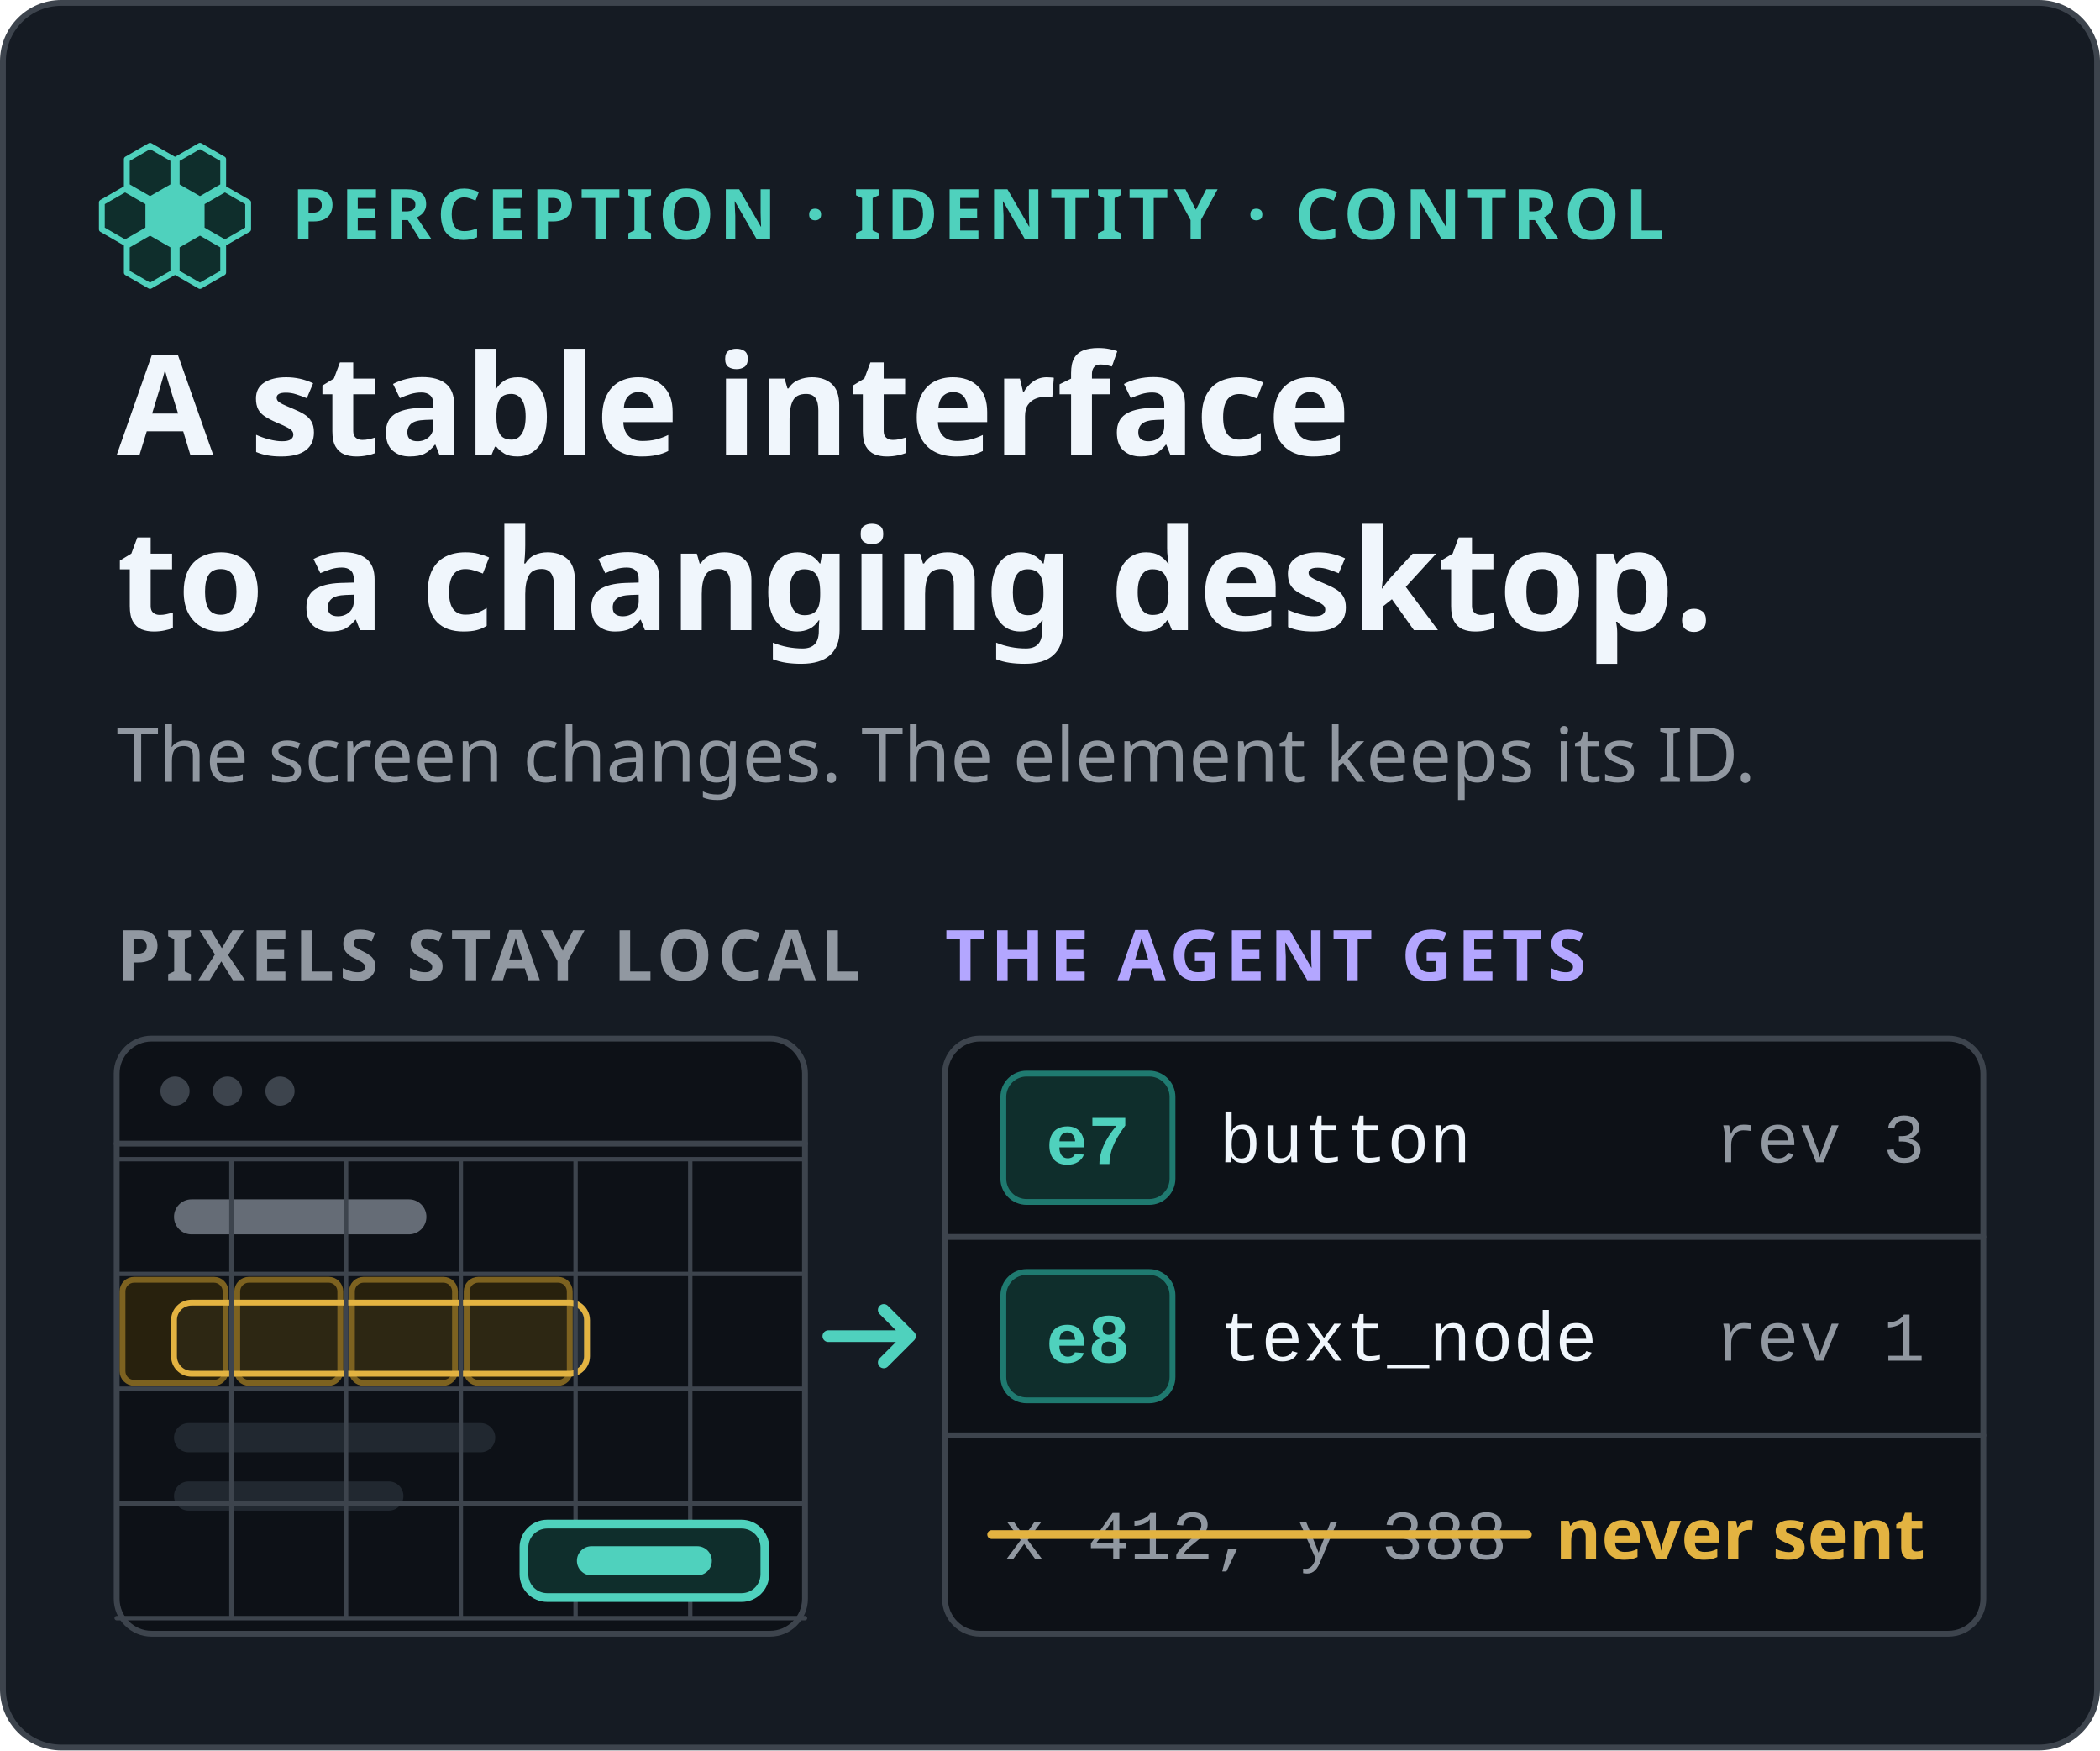
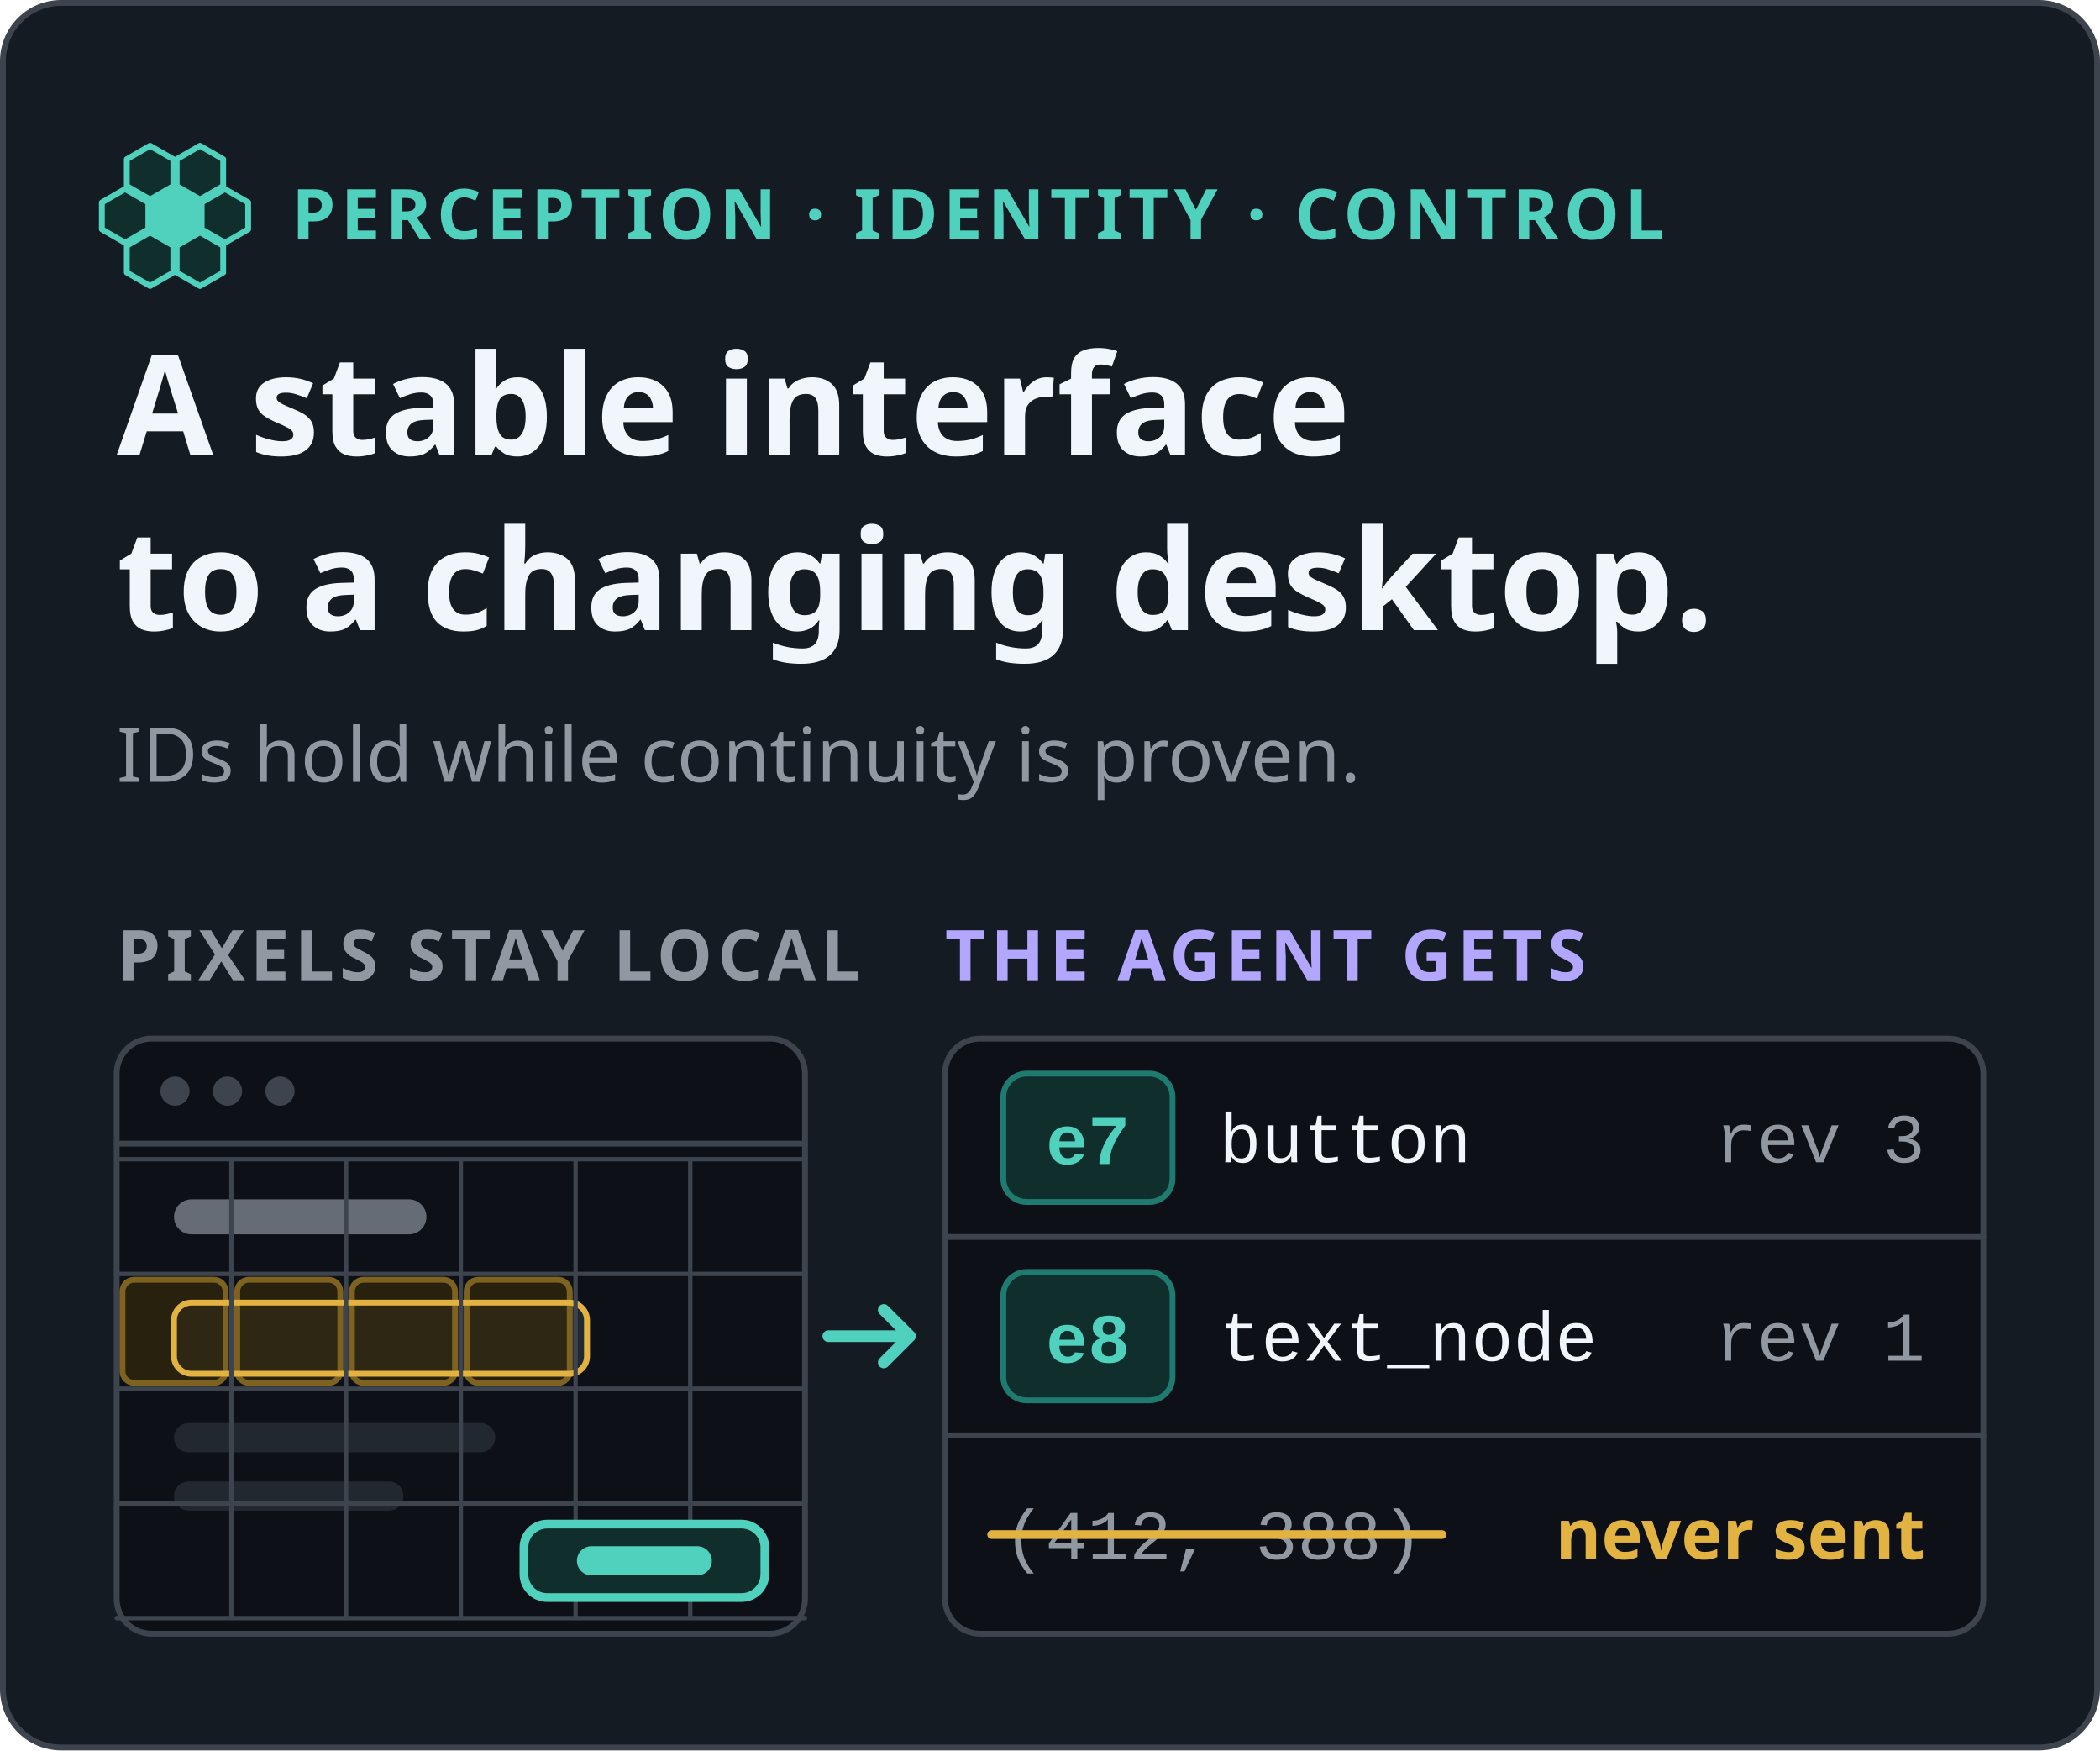
<svg xmlns="http://www.w3.org/2000/svg" viewBox="0 0 360 300" width="360" height="300" role="img" aria-labelledby="title desc">
  <style>text{font-family:-apple-system,BlinkMacSystemFont,"Segoe UI","Noto Sans",Helvetica,Arial,sans-serif}.m{font-family:ui-monospace,SFMono-Regular,"SF Mono",Menlo,Consolas,"Liberation Mono",monospace}</style>
  <rect x="0.5" y="0.5" width="359" height="299" rx="10" fill="#151b23" stroke="#3d444d" />
  <polygon points="33.98,39.3 30,41.6 26.02,39.3 26.02,34.7 30,32.4 33.98,34.7" fill="#4fd1bd" stroke="#4fd1bd" stroke-width="1" stroke-linejoin="round" />
  <polygon points="42.54,39.3 38.56,41.6 34.57,39.3 34.57,34.7 38.56,32.4 42.54,34.7" fill="#0f2e2c" stroke="#4fd1bd" stroke-width="1" stroke-linejoin="round" />
  <polygon points="38.26,31.89 34.28,34.19 30.29,31.89 30.29,27.29 34.28,24.99 38.26,27.29" fill="#0f2e2c" stroke="#4fd1bd" stroke-width="1" stroke-linejoin="round" />
  <polygon points="29.71,31.89 25.72,34.19 21.74,31.89 21.74,27.29 25.72,24.99 29.71,27.29" fill="#0f2e2c" stroke="#4fd1bd" stroke-width="1" stroke-linejoin="round" />
  <polygon points="25.43,39.3 21.44,41.6 17.46,39.3 17.46,34.7 21.44,32.4 25.43,34.7" fill="#0f2e2c" stroke="#4fd1bd" stroke-width="1" stroke-linejoin="round" />
  <polygon points="29.71,46.71 25.72,49.01 21.74,46.71 21.74,42.11 25.72,39.81 29.71,42.11" fill="#0f2e2c" stroke="#4fd1bd" stroke-width="1" stroke-linejoin="round" />
  <polygon points="38.26,46.71 34.28,49.01 30.29,46.71 30.29,42.11 34.28,39.81 38.26,42.11" fill="#0f2e2c" stroke="#4fd1bd" stroke-width="1" stroke-linejoin="round" />
  <text x="50" y="41" font-size="12" fill="#4fd1bd" font-weight="600" letter-spacing="0.9">PERCEPTION · IDENTITY · CONTROL</text>
  <text x="20" y="78" font-size="24" fill="#f0f6fc" font-weight="700">A stable interface</text>
  <text x="20" y="108" font-size="24" fill="#f0f6fc" font-weight="700">to a changing desktop.</text>
-   <text x="20" y="134" font-size="13" fill="#9198a1">The screen changes. The element keeps its ID.</text>
+   <text x="20" y="134" font-size="13" fill="#9198a1">IDs hold while continuity is proven.</text>
  <text x="20" y="168" font-size="12" fill="#9198a1" font-weight="600" letter-spacing="0.9">PIXELS STAY LOCAL</text>
  <rect x="20" y="178" width="118" height="102" rx="6" fill="#0d1117" stroke="#3d444d" />
  <path d="M20 196h118" fill="none" stroke="#3d444d" stroke-width="1" stroke-linecap="round" stroke-linejoin="round" />
  <circle cx="30" cy="187" r="2.5" fill="#3d444d" />
  <circle cx="39" cy="187" r="2.5" fill="#3d444d" />
  <circle cx="48" cy="187" r="2.5" fill="#3d444d" />
  <rect x="29.83" y="205.55" width="43.27" height="6" rx="3" fill="#656c76" />
  <rect x="29.83" y="223.25" width="70.8" height="12.19" rx="3" fill="#212830" stroke="#3d444d" />
  <rect x="29.83" y="243.9" width="55.07" height="5" rx="2.5" fill="#212830" />
  <rect x="29.83" y="253.9" width="39.33" height="5" rx="2.5" fill="#212830" />
  <rect x="21" y="219.33" width="17.67" height="17.67" rx="2" fill="#32270a" stroke="#7d6220" fill-opacity="0.75" />
  <rect x="40.67" y="219.33" width="17.67" height="17.67" rx="2" fill="#32270a" stroke="#7d6220" fill-opacity="0.75" />
  <rect x="60.33" y="219.33" width="17.67" height="17.67" rx="2" fill="#32270a" stroke="#7d6220" fill-opacity="0.75" />
  <rect x="80" y="219.33" width="17.67" height="17.67" rx="2" fill="#32270a" stroke="#7d6220" fill-opacity="0.75" />
  <rect x="29.83" y="223.25" width="70.8" height="12.19" rx="3" fill="none" stroke="#e3b341" />
  <path d="M39.67 198.67v78.67M59.33 198.67v78.67M79 198.67v78.67M98.67 198.67v78.67M118.33 198.67v78.67M20 198.67h118M20 218.33h118M20 238h118M20 257.67h118M20 277.33h118" fill="none" stroke="#3d444d" stroke-width="0.75" stroke-linecap="round" stroke-linejoin="round" />
  <rect x="89.82" y="261.21" width="41.3" height="12.59" rx="4" fill="#0f2e2c" stroke="#4fd1bd" stroke-width="1.5" />
  <rect x="98.9" y="265" width="23.13" height="5" rx="2.5" fill="#4fd1bd" />
  <path d="M142 229L156 229M151.5 224.5L156 229L151.5 233.5" fill="none" stroke="#4fd1bd" stroke-width="2" stroke-linecap="round" stroke-linejoin="round" />
  <text x="162" y="168" font-size="12" fill="#b3a6ff" font-weight="600" letter-spacing="0.9">THE AGENT GETS</text>
  <rect x="162" y="178" width="178" height="102" rx="6" fill="#0d1117" stroke="#3d444d" />
  <rect x="172" y="184" width="29" height="22" rx="4" fill="#0f2e2c" stroke="#1f7a70" />
  <text x="186.5" y="199.5" font-size="12" fill="#4fd1bd" font-weight="600" text-anchor="middle" class="m">e7</text>
  <text x="209" y="199.2" font-size="12" fill="#f0f6fc" class="m">button</text>
  <text x="330" y="199.2" font-size="12" fill="#9198a1" text-anchor="end" class="m">rev 3</text>
  <path d="M162 212h178" fill="none" stroke="#3d444d" stroke-width="1" stroke-linecap="round" stroke-linejoin="round" />
  <rect x="172" y="218" width="29" height="22" rx="4" fill="#0f2e2c" stroke="#1f7a70" />
  <text x="186.5" y="233.5" font-size="12" fill="#4fd1bd" font-weight="600" text-anchor="middle" class="m">e8</text>
  <text x="209" y="233.2" font-size="12" fill="#f0f6fc" class="m">text_node</text>
  <text x="330" y="233.2" font-size="12" fill="#9198a1" text-anchor="end" class="m">rev 1</text>
  <path d="M162 246h178" fill="none" stroke="#3d444d" stroke-width="1" stroke-linecap="round" stroke-linejoin="round" />
-   <text x="172" y="267.2" font-size="12" fill="#9198a1" class="m">x 412, y 388</text>
-   <path d="M170 263h91.84" fill="none" stroke="#e3b341" stroke-width="1.5" stroke-linecap="round" stroke-linejoin="round" />
+   <text x="172" y="267.2" font-size="12" fill="#9198a1" class="m">(412, 388)</text>
+   <path d="M170 263h77.2" fill="none" stroke="#e3b341" stroke-width="1.5" stroke-linecap="round" stroke-linejoin="round" />
  <text x="330" y="267.2" font-size="12" fill="#e3b341" font-weight="600" text-anchor="end">never sent</text>
</svg>
